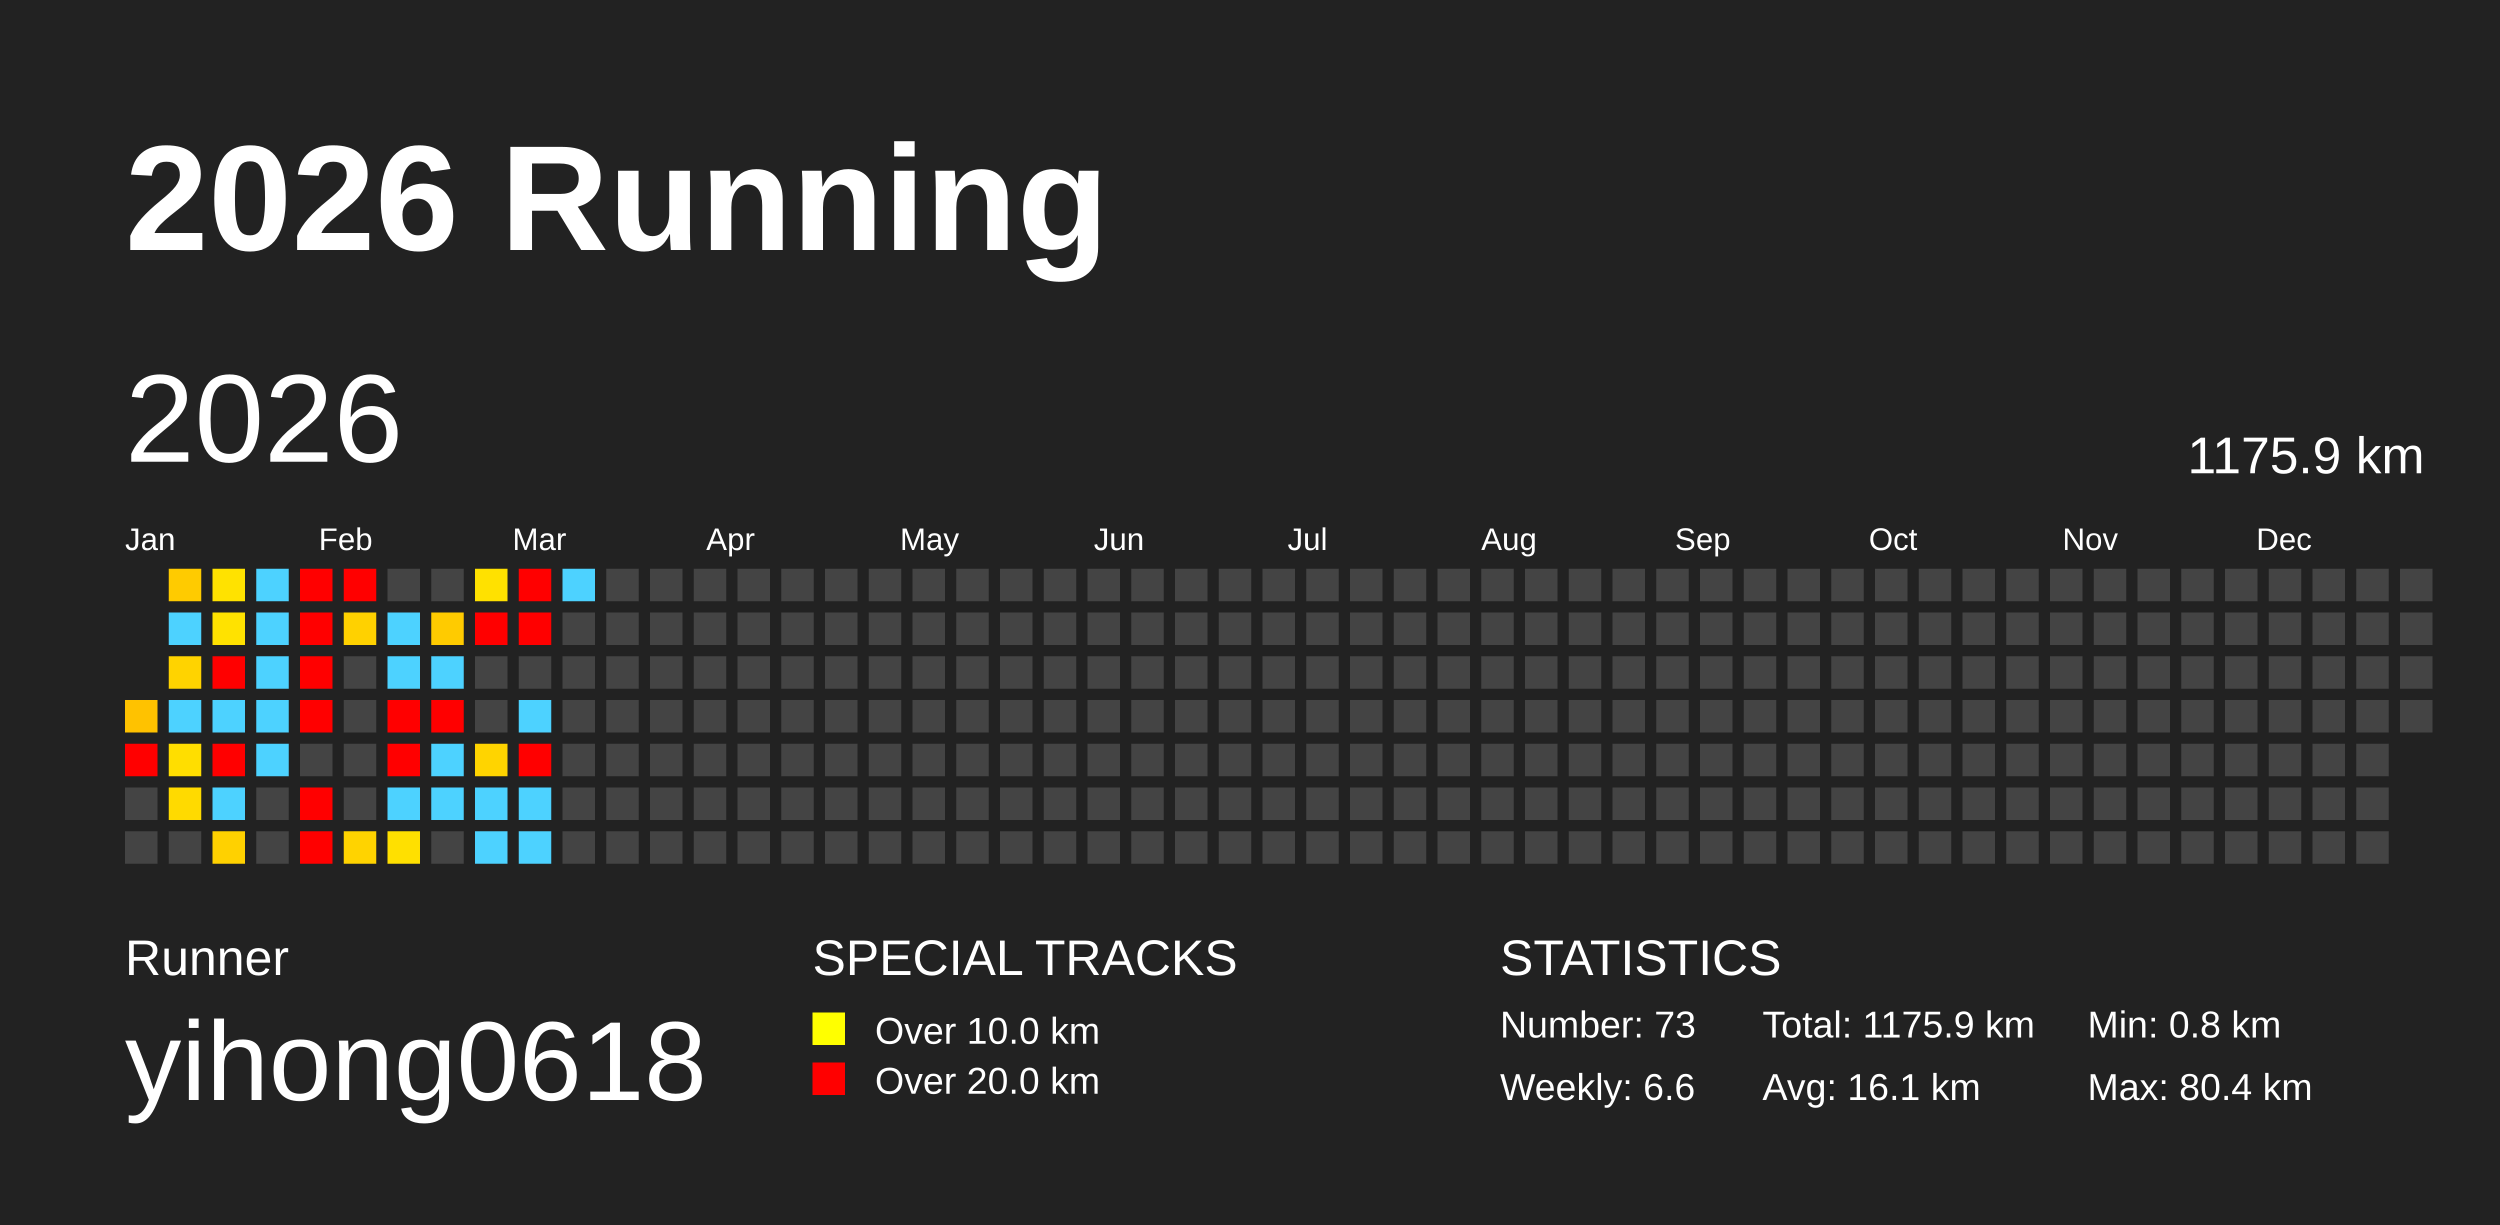
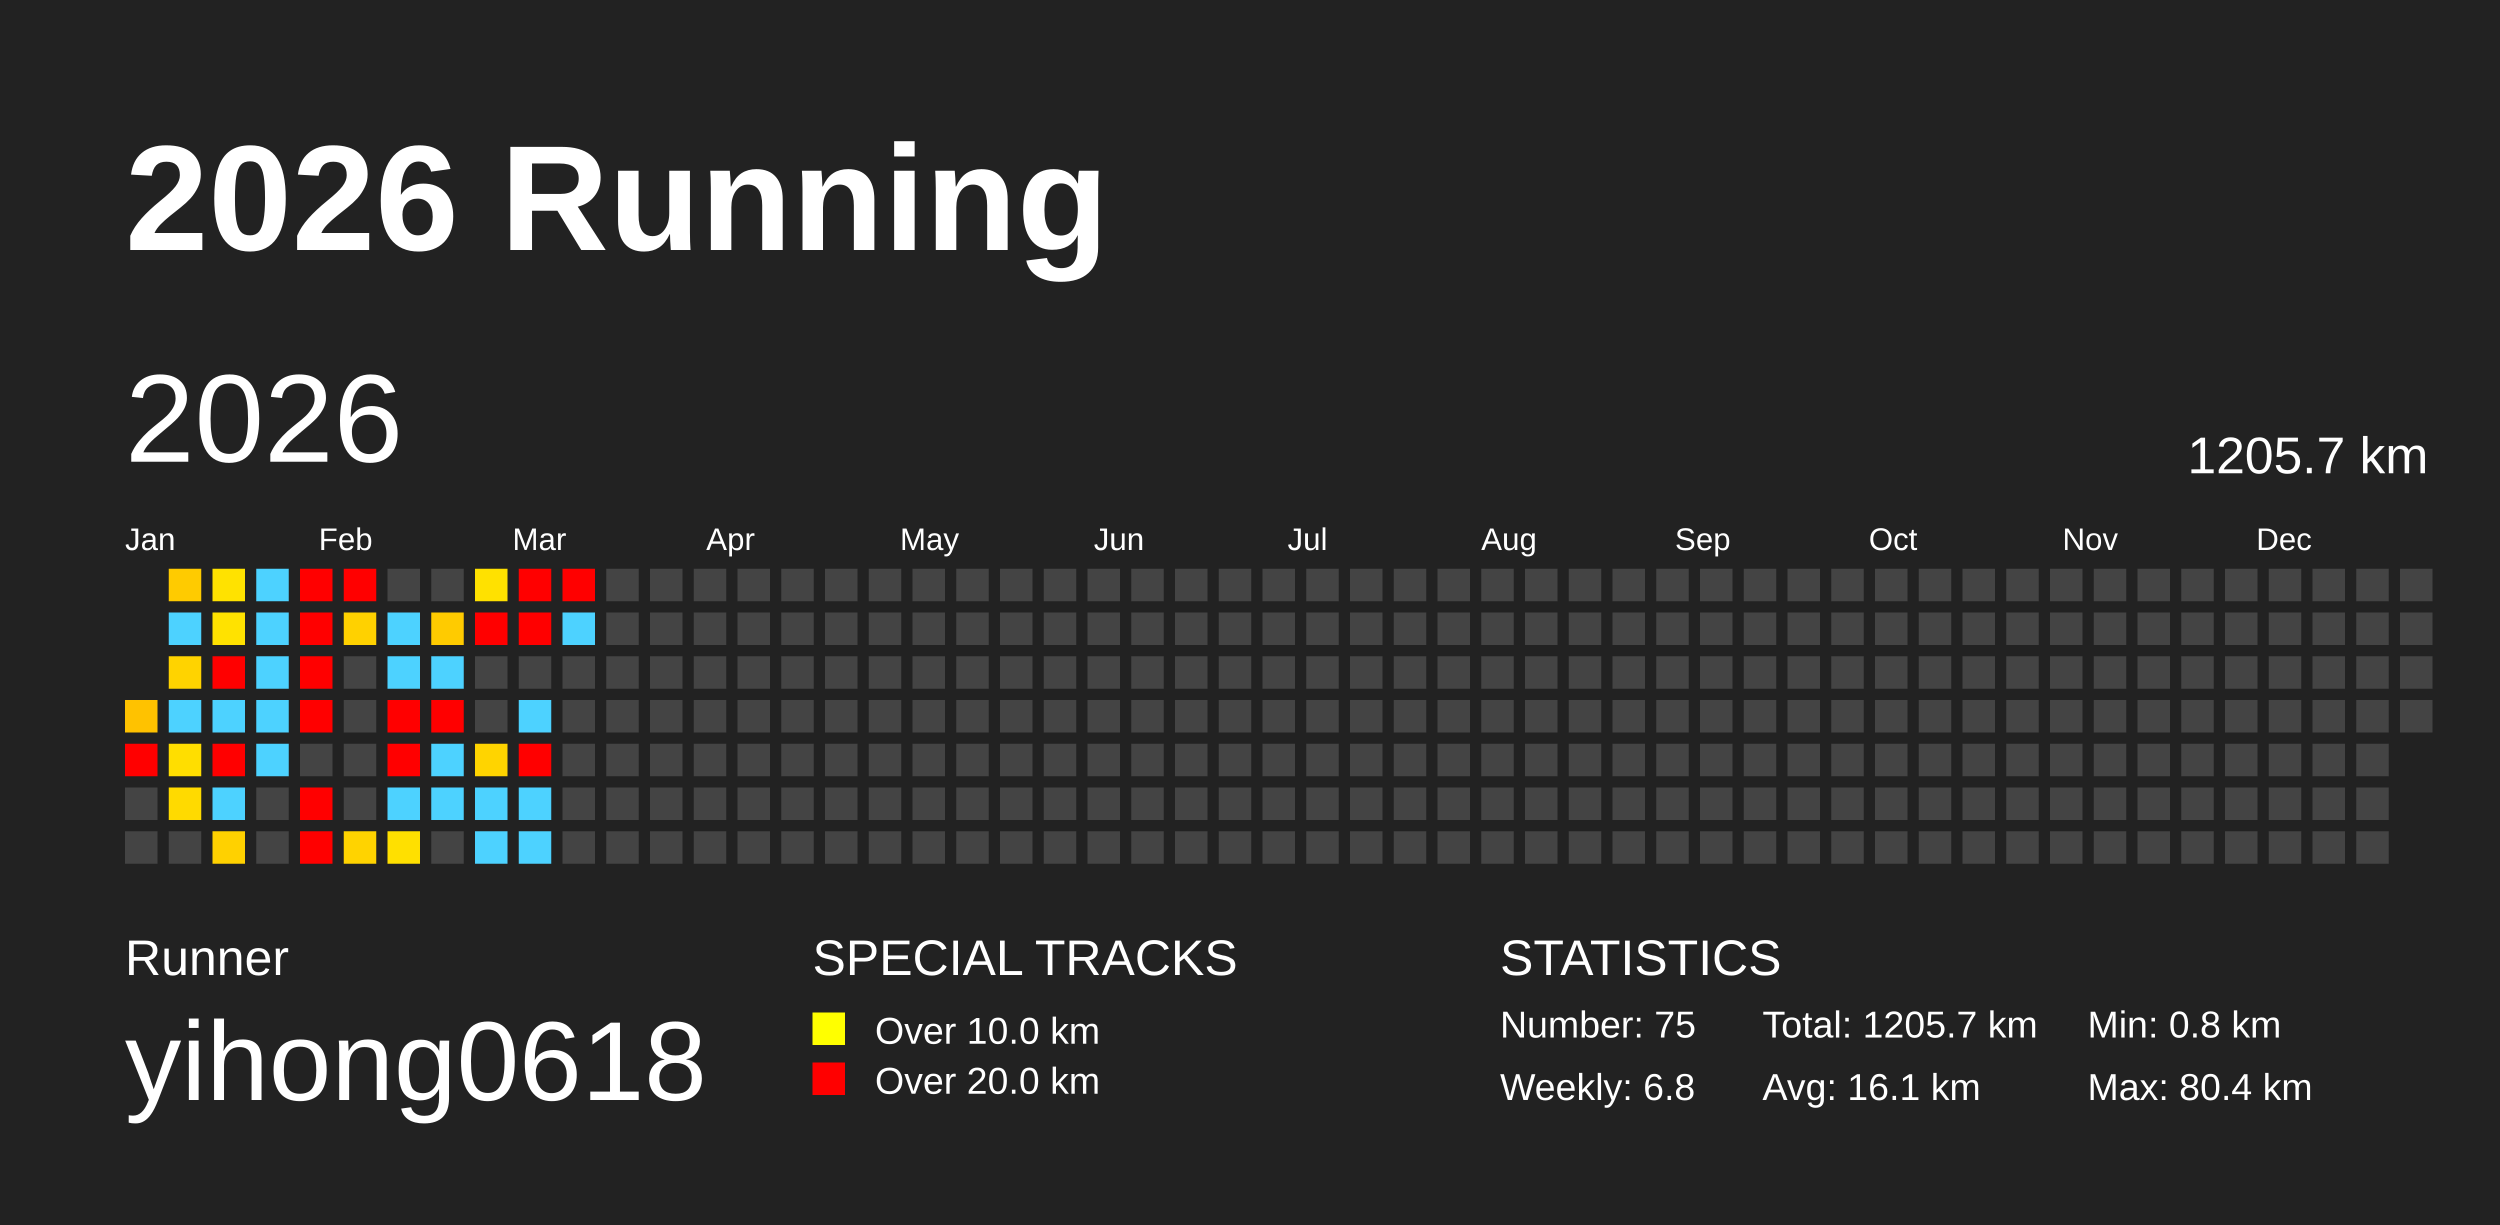
<svg xmlns="http://www.w3.org/2000/svg" baseProfile="full" height="98mm" version="1.1" viewBox="0,0,200,98" width="200mm">
  <defs />
  <rect fill="#222222" height="98" width="200" x="0" y="0" />
  <text fill="#FFFFFF" style="font-size:12px; font-family:Arial; font-weight:bold;" x="10" y="20">2026 Running</text>
  <text fill="#FFFFFF" style="font-size:4px; font-family:Arial" x="10" y="78">Runner</text>
  <text fill="#FFFFFF" style="font-size:9px; font-family:Arial" x="10" y="88">yihong0618</text>
  <text fill="#FFFFFF" style="font-size:4px; font-family:Arial" x="65" y="78">SPECIAL TRACKS</text>
  <rect fill="yellow" height="2.6" width="2.6" x="65" y="81" />
  <text fill="#FFFFFF" style="font-size:3px; font-family:Arial" x="70" y="83.5">Over 10.0 km</text>
  <rect fill="red" height="2.6" width="2.6" x="65" y="85" />
  <text fill="#FFFFFF" style="font-size:3px; font-family:Arial" x="70" y="87.5">Over 20.0 km</text>
  <text fill="#FFFFFF" style="font-size:4px; font-family:Arial" x="120" y="78">STATISTICS</text>
-   <text fill="#FFFFFF" style="font-size:3px; font-family:Arial" x="120" y="83">Number: 73</text>
-   <text fill="#FFFFFF" style="font-size:3px; font-family:Arial" x="120" y="88">Weekly: 6.6</text>
-   <text fill="#FFFFFF" style="font-size:3px; font-family:Arial" x="141" y="83">Total: 1175.9 km</text>
+   <text fill="#FFFFFF" style="font-size:3px; font-family:Arial" x="120" y="83">Number: 75</text>
+   <text fill="#FFFFFF" style="font-size:3px; font-family:Arial" x="120" y="88">Weekly: 6.8</text>
+   <text fill="#FFFFFF" style="font-size:3px; font-family:Arial" x="141" y="83">Total: 1205.7 km</text>
  <text fill="#FFFFFF" style="font-size:3px; font-family:Arial" x="141" y="88">Avg: 16.1 km</text>
  <text fill="#FFFFFF" style="font-size:3px; font-family:Arial" x="167" y="83">Min: 0.8 km</text>
  <text fill="#FFFFFF" style="font-size:3px; font-family:Arial" x="167" y="88">Max: 80.4 km</text>
  <text dominant-baseline="hanging" fill="#FFFFFF" style="font-size:10.0px; font-family:Arial;" x="10" y="30">2026</text>
-   <text dominant-baseline="hanging" fill="#FFFFFF" style="font-size:4.125px; font-family:Arial;" x="175" y="35">1175.9 km</text>
+   <text dominant-baseline="hanging" fill="#FFFFFF" style="font-size:4.125px; font-family:Arial;" x="175" y="35">1205.7 km</text>
  <text fill="#FFFFFF" style="font-size:2.5px; font-family:Arial" x="10.0" y="44">Jan</text>
  <text fill="#FFFFFF" style="font-size:2.5px; font-family:Arial" x="25.5" y="44">Feb</text>
  <text fill="#FFFFFF" style="font-size:2.5px; font-family:Arial" x="41.0" y="44">Mar</text>
  <text fill="#FFFFFF" style="font-size:2.5px; font-family:Arial" x="56.5" y="44">Apr</text>
  <text fill="#FFFFFF" style="font-size:2.5px; font-family:Arial" x="72.0" y="44">May</text>
  <text fill="#FFFFFF" style="font-size:2.5px; font-family:Arial" x="87.5" y="44">Jun</text>
  <text fill="#FFFFFF" style="font-size:2.5px; font-family:Arial" x="103.0" y="44">Jul</text>
  <text fill="#FFFFFF" style="font-size:2.5px; font-family:Arial" x="118.5" y="44">Aug</text>
  <text fill="#FFFFFF" style="font-size:2.5px; font-family:Arial" x="134.0" y="44">Sep</text>
  <text fill="#FFFFFF" style="font-size:2.5px; font-family:Arial" x="149.5" y="44">Oct</text>
  <text fill="#FFFFFF" style="font-size:2.5px; font-family:Arial" x="165.0" y="44">Nov</text>
  <text fill="#FFFFFF" style="font-size:2.5px; font-family:Arial" x="180.5" y="44">Dec</text>
  <rect fill="#ffc200" height="2.6" width="2.6" x="10.0" y="56.0" />
  <rect fill="red" height="2.6" width="2.6" x="10.0" y="59.5" />
  <rect fill="#444444" height="2.6" width="2.6" x="10.0" y="63.0" />
  <rect fill="#444444" height="2.6" width="2.6" x="10.0" y="66.5" />
  <rect fill="#ffcb00" height="2.6" width="2.6" x="13.5" y="45.5" />
  <rect fill="#4dd2ff" height="2.6" width="2.6" x="13.5" y="49.0" />
  <rect fill="#ffd300" height="2.6" width="2.6" x="13.5" y="52.5" />
  <rect fill="#4dd2ff" height="2.6" width="2.6" x="13.5" y="56.0" />
  <rect fill="#ffde00" height="2.6" width="2.6" x="13.5" y="59.5" />
  <rect fill="#ffda00" height="2.6" width="2.6" x="13.5" y="63.0" />
  <rect fill="#444444" height="2.6" width="2.6" x="13.5" y="66.5" />
  <rect fill="#ffe200" height="2.6" width="2.6" x="17.0" y="45.5" />
  <rect fill="#ffe200" height="2.6" width="2.6" x="17.0" y="49.0" />
  <rect fill="red" height="2.6" width="2.6" x="17.0" y="52.5" />
  <rect fill="#4dd2ff" height="2.6" width="2.6" x="17.0" y="56.0" />
  <rect fill="red" height="2.6" width="2.6" x="17.0" y="59.5" />
  <rect fill="#4dd2ff" height="2.6" width="2.6" x="17.0" y="63.0" />
  <rect fill="#ffd100" height="2.6" width="2.6" x="17.0" y="66.5" />
  <rect fill="#4dd2ff" height="2.6" width="2.6" x="20.5" y="45.5" />
  <rect fill="#4dd2ff" height="2.6" width="2.6" x="20.5" y="49.0" />
  <rect fill="#4dd2ff" height="2.6" width="2.6" x="20.5" y="52.5" />
  <rect fill="#4dd2ff" height="2.6" width="2.6" x="20.5" y="56.0" />
  <rect fill="#4dd2ff" height="2.6" width="2.6" x="20.5" y="59.5" />
  <rect fill="#444444" height="2.6" width="2.6" x="20.5" y="63.0" />
  <rect fill="#444444" height="2.6" width="2.6" x="20.5" y="66.5" />
  <rect fill="red" height="2.6" width="2.6" x="24.0" y="45.5" />
  <rect fill="red" height="2.6" width="2.6" x="24.0" y="49.0" />
  <rect fill="red" height="2.6" width="2.6" x="24.0" y="52.5" />
  <rect fill="red" height="2.6" width="2.6" x="24.0" y="56.0" />
  <rect fill="#444444" height="2.6" width="2.6" x="24.0" y="59.5" />
  <rect fill="red" height="2.6" width="2.6" x="24.0" y="63.0" />
  <rect fill="red" height="2.6" width="2.6" x="24.0" y="66.5" />
  <rect fill="red" height="2.6" width="2.6" x="27.5" y="45.5" />
  <rect fill="#ffd100" height="2.6" width="2.6" x="27.5" y="49.0" />
  <rect fill="#444444" height="2.6" width="2.6" x="27.5" y="52.5" />
  <rect fill="#444444" height="2.6" width="2.6" x="27.5" y="56.0" />
  <rect fill="#444444" height="2.6" width="2.6" x="27.5" y="59.5" />
  <rect fill="#444444" height="2.6" width="2.6" x="27.5" y="63.0" />
  <rect fill="#ffd300" height="2.6" width="2.6" x="27.5" y="66.5" />
  <rect fill="#444444" height="2.6" width="2.6" x="31.0" y="45.5" />
  <rect fill="#4dd2ff" height="2.6" width="2.6" x="31.0" y="49.0" />
  <rect fill="#4dd2ff" height="2.6" width="2.6" x="31.0" y="52.5" />
  <rect fill="red" height="2.6" width="2.6" x="31.0" y="56.0" />
  <rect fill="red" height="2.6" width="2.6" x="31.0" y="59.5" />
  <rect fill="#4dd2ff" height="2.6" width="2.6" x="31.0" y="63.0" />
  <rect fill="#ffe000" height="2.6" width="2.6" x="31.0" y="66.5" />
  <rect fill="#444444" height="2.6" width="2.6" x="34.5" y="45.5" />
  <rect fill="#ffcb00" height="2.6" width="2.6" x="34.5" y="49.0" />
  <rect fill="#4dd2ff" height="2.6" width="2.6" x="34.5" y="52.5" />
  <rect fill="red" height="2.6" width="2.6" x="34.5" y="56.0" />
  <rect fill="#4dd2ff" height="2.6" width="2.6" x="34.5" y="59.5" />
  <rect fill="#4dd2ff" height="2.6" width="2.6" x="34.5" y="63.0" />
  <rect fill="#444444" height="2.6" width="2.6" x="34.5" y="66.5" />
  <rect fill="#ffe100" height="2.6" width="2.6" x="38.0" y="45.5" />
  <rect fill="red" height="2.6" width="2.6" x="38.0" y="49.0" />
  <rect fill="#444444" height="2.6" width="2.6" x="38.0" y="52.5" />
  <rect fill="#444444" height="2.6" width="2.6" x="38.0" y="56.0" />
  <rect fill="#ffd400" height="2.6" width="2.6" x="38.0" y="59.5" />
  <rect fill="#4dd2ff" height="2.6" width="2.6" x="38.0" y="63.0" />
  <rect fill="#4dd2ff" height="2.6" width="2.6" x="38.0" y="66.5" />
  <rect fill="red" height="2.6" width="2.6" x="41.5" y="45.5" />
  <rect fill="red" height="2.6" width="2.6" x="41.5" y="49.0" />
  <rect fill="#444444" height="2.6" width="2.6" x="41.5" y="52.5" />
  <rect fill="#4dd2ff" height="2.6" width="2.6" x="41.5" y="56.0" />
  <rect fill="red" height="2.6" width="2.6" x="41.5" y="59.5" />
  <rect fill="#4dd2ff" height="2.6" width="2.6" x="41.5" y="63.0" />
  <rect fill="#4dd2ff" height="2.6" width="2.6" x="41.5" y="66.5" />
-   <rect fill="#4dd2ff" height="2.6" width="2.6" x="45.0" y="45.5" />
-   <rect fill="#444444" height="2.6" width="2.6" x="45.0" y="49.0" />
+   <rect fill="red" height="2.6" width="2.6" x="45.0" y="45.5" />
+   <rect fill="#4dd2ff" height="2.6" width="2.6" x="45.0" y="49.0" />
  <rect fill="#444444" height="2.6" width="2.6" x="45.0" y="52.5" />
  <rect fill="#444444" height="2.6" width="2.6" x="45.0" y="56.0" />
  <rect fill="#444444" height="2.6" width="2.6" x="45.0" y="59.5" />
  <rect fill="#444444" height="2.6" width="2.6" x="45.0" y="63.0" />
  <rect fill="#444444" height="2.6" width="2.6" x="45.0" y="66.5" />
  <rect fill="#444444" height="2.6" width="2.6" x="48.5" y="45.5" />
  <rect fill="#444444" height="2.6" width="2.6" x="48.5" y="49.0" />
  <rect fill="#444444" height="2.6" width="2.6" x="48.5" y="52.5" />
  <rect fill="#444444" height="2.6" width="2.6" x="48.5" y="56.0" />
  <rect fill="#444444" height="2.6" width="2.6" x="48.5" y="59.5" />
  <rect fill="#444444" height="2.6" width="2.6" x="48.5" y="63.0" />
  <rect fill="#444444" height="2.6" width="2.6" x="48.5" y="66.5" />
  <rect fill="#444444" height="2.6" width="2.6" x="52.0" y="45.5" />
  <rect fill="#444444" height="2.6" width="2.6" x="52.0" y="49.0" />
  <rect fill="#444444" height="2.6" width="2.6" x="52.0" y="52.5" />
  <rect fill="#444444" height="2.6" width="2.6" x="52.0" y="56.0" />
  <rect fill="#444444" height="2.6" width="2.6" x="52.0" y="59.5" />
  <rect fill="#444444" height="2.6" width="2.6" x="52.0" y="63.0" />
  <rect fill="#444444" height="2.6" width="2.6" x="52.0" y="66.5" />
  <rect fill="#444444" height="2.6" width="2.6" x="55.5" y="45.5" />
  <rect fill="#444444" height="2.6" width="2.6" x="55.5" y="49.0" />
  <rect fill="#444444" height="2.6" width="2.6" x="55.5" y="52.5" />
  <rect fill="#444444" height="2.6" width="2.6" x="55.5" y="56.0" />
  <rect fill="#444444" height="2.6" width="2.6" x="55.5" y="59.5" />
  <rect fill="#444444" height="2.6" width="2.6" x="55.5" y="63.0" />
  <rect fill="#444444" height="2.6" width="2.6" x="55.5" y="66.5" />
  <rect fill="#444444" height="2.6" width="2.6" x="59.0" y="45.5" />
  <rect fill="#444444" height="2.6" width="2.6" x="59.0" y="49.0" />
  <rect fill="#444444" height="2.6" width="2.6" x="59.0" y="52.5" />
  <rect fill="#444444" height="2.6" width="2.6" x="59.0" y="56.0" />
  <rect fill="#444444" height="2.6" width="2.6" x="59.0" y="59.5" />
  <rect fill="#444444" height="2.6" width="2.6" x="59.0" y="63.0" />
  <rect fill="#444444" height="2.6" width="2.6" x="59.0" y="66.5" />
  <rect fill="#444444" height="2.6" width="2.6" x="62.5" y="45.5" />
  <rect fill="#444444" height="2.6" width="2.6" x="62.5" y="49.0" />
  <rect fill="#444444" height="2.6" width="2.6" x="62.5" y="52.5" />
  <rect fill="#444444" height="2.6" width="2.6" x="62.5" y="56.0" />
  <rect fill="#444444" height="2.6" width="2.6" x="62.5" y="59.5" />
  <rect fill="#444444" height="2.6" width="2.6" x="62.5" y="63.0" />
  <rect fill="#444444" height="2.6" width="2.6" x="62.5" y="66.5" />
  <rect fill="#444444" height="2.6" width="2.6" x="66.0" y="45.5" />
  <rect fill="#444444" height="2.6" width="2.6" x="66.0" y="49.0" />
  <rect fill="#444444" height="2.6" width="2.6" x="66.0" y="52.5" />
  <rect fill="#444444" height="2.6" width="2.6" x="66.0" y="56.0" />
  <rect fill="#444444" height="2.6" width="2.6" x="66.0" y="59.5" />
  <rect fill="#444444" height="2.6" width="2.6" x="66.0" y="63.0" />
  <rect fill="#444444" height="2.6" width="2.6" x="66.0" y="66.5" />
  <rect fill="#444444" height="2.6" width="2.6" x="69.5" y="45.5" />
  <rect fill="#444444" height="2.6" width="2.6" x="69.5" y="49.0" />
  <rect fill="#444444" height="2.6" width="2.6" x="69.5" y="52.5" />
  <rect fill="#444444" height="2.6" width="2.6" x="69.5" y="56.0" />
  <rect fill="#444444" height="2.6" width="2.6" x="69.5" y="59.5" />
  <rect fill="#444444" height="2.6" width="2.6" x="69.5" y="63.0" />
  <rect fill="#444444" height="2.6" width="2.6" x="69.5" y="66.5" />
  <rect fill="#444444" height="2.6" width="2.6" x="73.0" y="45.5" />
  <rect fill="#444444" height="2.6" width="2.6" x="73.0" y="49.0" />
  <rect fill="#444444" height="2.6" width="2.6" x="73.0" y="52.5" />
  <rect fill="#444444" height="2.6" width="2.6" x="73.0" y="56.0" />
  <rect fill="#444444" height="2.6" width="2.6" x="73.0" y="59.5" />
  <rect fill="#444444" height="2.6" width="2.6" x="73.0" y="63.0" />
  <rect fill="#444444" height="2.6" width="2.6" x="73.0" y="66.5" />
  <rect fill="#444444" height="2.6" width="2.6" x="76.5" y="45.5" />
  <rect fill="#444444" height="2.6" width="2.6" x="76.5" y="49.0" />
  <rect fill="#444444" height="2.6" width="2.6" x="76.5" y="52.5" />
  <rect fill="#444444" height="2.6" width="2.6" x="76.5" y="56.0" />
  <rect fill="#444444" height="2.6" width="2.6" x="76.5" y="59.5" />
  <rect fill="#444444" height="2.6" width="2.6" x="76.5" y="63.0" />
  <rect fill="#444444" height="2.6" width="2.6" x="76.5" y="66.5" />
  <rect fill="#444444" height="2.6" width="2.6" x="80.0" y="45.5" />
  <rect fill="#444444" height="2.6" width="2.6" x="80.0" y="49.0" />
  <rect fill="#444444" height="2.6" width="2.6" x="80.0" y="52.5" />
  <rect fill="#444444" height="2.6" width="2.6" x="80.0" y="56.0" />
  <rect fill="#444444" height="2.6" width="2.6" x="80.0" y="59.5" />
  <rect fill="#444444" height="2.6" width="2.6" x="80.0" y="63.0" />
  <rect fill="#444444" height="2.6" width="2.6" x="80.0" y="66.5" />
  <rect fill="#444444" height="2.6" width="2.6" x="83.5" y="45.5" />
  <rect fill="#444444" height="2.6" width="2.6" x="83.5" y="49.0" />
  <rect fill="#444444" height="2.6" width="2.6" x="83.5" y="52.5" />
  <rect fill="#444444" height="2.6" width="2.6" x="83.5" y="56.0" />
  <rect fill="#444444" height="2.6" width="2.6" x="83.5" y="59.5" />
  <rect fill="#444444" height="2.6" width="2.6" x="83.5" y="63.0" />
  <rect fill="#444444" height="2.6" width="2.6" x="83.5" y="66.5" />
  <rect fill="#444444" height="2.6" width="2.6" x="87.0" y="45.5" />
  <rect fill="#444444" height="2.6" width="2.6" x="87.0" y="49.0" />
  <rect fill="#444444" height="2.6" width="2.6" x="87.0" y="52.5" />
  <rect fill="#444444" height="2.6" width="2.6" x="87.0" y="56.0" />
  <rect fill="#444444" height="2.6" width="2.6" x="87.0" y="59.5" />
  <rect fill="#444444" height="2.6" width="2.6" x="87.0" y="63.0" />
  <rect fill="#444444" height="2.6" width="2.6" x="87.0" y="66.5" />
  <rect fill="#444444" height="2.6" width="2.6" x="90.5" y="45.5" />
  <rect fill="#444444" height="2.6" width="2.6" x="90.5" y="49.0" />
  <rect fill="#444444" height="2.6" width="2.6" x="90.5" y="52.5" />
  <rect fill="#444444" height="2.6" width="2.6" x="90.5" y="56.0" />
  <rect fill="#444444" height="2.6" width="2.6" x="90.5" y="59.5" />
  <rect fill="#444444" height="2.6" width="2.6" x="90.5" y="63.0" />
  <rect fill="#444444" height="2.6" width="2.6" x="90.5" y="66.5" />
  <rect fill="#444444" height="2.6" width="2.6" x="94.0" y="45.5" />
  <rect fill="#444444" height="2.6" width="2.6" x="94.0" y="49.0" />
  <rect fill="#444444" height="2.6" width="2.6" x="94.0" y="52.5" />
  <rect fill="#444444" height="2.6" width="2.6" x="94.0" y="56.0" />
  <rect fill="#444444" height="2.6" width="2.6" x="94.0" y="59.5" />
  <rect fill="#444444" height="2.6" width="2.6" x="94.0" y="63.0" />
  <rect fill="#444444" height="2.6" width="2.6" x="94.0" y="66.5" />
  <rect fill="#444444" height="2.6" width="2.6" x="97.5" y="45.5" />
  <rect fill="#444444" height="2.6" width="2.6" x="97.5" y="49.0" />
  <rect fill="#444444" height="2.6" width="2.6" x="97.5" y="52.5" />
  <rect fill="#444444" height="2.6" width="2.6" x="97.5" y="56.0" />
  <rect fill="#444444" height="2.6" width="2.6" x="97.5" y="59.5" />
  <rect fill="#444444" height="2.6" width="2.6" x="97.5" y="63.0" />
  <rect fill="#444444" height="2.6" width="2.6" x="97.5" y="66.5" />
  <rect fill="#444444" height="2.6" width="2.6" x="101.0" y="45.5" />
  <rect fill="#444444" height="2.6" width="2.6" x="101.0" y="49.0" />
  <rect fill="#444444" height="2.6" width="2.6" x="101.0" y="52.5" />
  <rect fill="#444444" height="2.6" width="2.6" x="101.0" y="56.0" />
  <rect fill="#444444" height="2.6" width="2.6" x="101.0" y="59.5" />
  <rect fill="#444444" height="2.6" width="2.6" x="101.0" y="63.0" />
  <rect fill="#444444" height="2.6" width="2.6" x="101.0" y="66.5" />
  <rect fill="#444444" height="2.6" width="2.6" x="104.5" y="45.5" />
  <rect fill="#444444" height="2.6" width="2.6" x="104.5" y="49.0" />
  <rect fill="#444444" height="2.6" width="2.6" x="104.5" y="52.5" />
  <rect fill="#444444" height="2.6" width="2.6" x="104.5" y="56.0" />
  <rect fill="#444444" height="2.6" width="2.6" x="104.5" y="59.5" />
  <rect fill="#444444" height="2.6" width="2.6" x="104.5" y="63.0" />
  <rect fill="#444444" height="2.6" width="2.6" x="104.5" y="66.5" />
  <rect fill="#444444" height="2.6" width="2.6" x="108.0" y="45.5" />
  <rect fill="#444444" height="2.6" width="2.6" x="108.0" y="49.0" />
  <rect fill="#444444" height="2.6" width="2.6" x="108.0" y="52.5" />
  <rect fill="#444444" height="2.6" width="2.6" x="108.0" y="56.0" />
  <rect fill="#444444" height="2.6" width="2.6" x="108.0" y="59.5" />
  <rect fill="#444444" height="2.6" width="2.6" x="108.0" y="63.0" />
  <rect fill="#444444" height="2.6" width="2.6" x="108.0" y="66.5" />
  <rect fill="#444444" height="2.6" width="2.6" x="111.5" y="45.5" />
  <rect fill="#444444" height="2.6" width="2.6" x="111.5" y="49.0" />
  <rect fill="#444444" height="2.6" width="2.6" x="111.5" y="52.5" />
  <rect fill="#444444" height="2.6" width="2.6" x="111.5" y="56.0" />
  <rect fill="#444444" height="2.6" width="2.6" x="111.5" y="59.5" />
  <rect fill="#444444" height="2.6" width="2.6" x="111.5" y="63.0" />
  <rect fill="#444444" height="2.6" width="2.6" x="111.5" y="66.5" />
  <rect fill="#444444" height="2.6" width="2.6" x="115.0" y="45.5" />
  <rect fill="#444444" height="2.6" width="2.6" x="115.0" y="49.0" />
  <rect fill="#444444" height="2.6" width="2.6" x="115.0" y="52.5" />
  <rect fill="#444444" height="2.6" width="2.6" x="115.0" y="56.0" />
  <rect fill="#444444" height="2.6" width="2.6" x="115.0" y="59.5" />
  <rect fill="#444444" height="2.6" width="2.6" x="115.0" y="63.0" />
  <rect fill="#444444" height="2.6" width="2.6" x="115.0" y="66.5" />
  <rect fill="#444444" height="2.6" width="2.6" x="118.5" y="45.5" />
  <rect fill="#444444" height="2.6" width="2.6" x="118.5" y="49.0" />
  <rect fill="#444444" height="2.6" width="2.6" x="118.5" y="52.5" />
  <rect fill="#444444" height="2.6" width="2.6" x="118.5" y="56.0" />
  <rect fill="#444444" height="2.6" width="2.6" x="118.5" y="59.5" />
  <rect fill="#444444" height="2.6" width="2.6" x="118.5" y="63.0" />
  <rect fill="#444444" height="2.6" width="2.6" x="118.5" y="66.5" />
  <rect fill="#444444" height="2.6" width="2.6" x="122.0" y="45.5" />
  <rect fill="#444444" height="2.6" width="2.6" x="122.0" y="49.0" />
  <rect fill="#444444" height="2.6" width="2.6" x="122.0" y="52.5" />
  <rect fill="#444444" height="2.6" width="2.6" x="122.0" y="56.0" />
  <rect fill="#444444" height="2.6" width="2.6" x="122.0" y="59.5" />
  <rect fill="#444444" height="2.6" width="2.6" x="122.0" y="63.0" />
  <rect fill="#444444" height="2.6" width="2.6" x="122.0" y="66.5" />
  <rect fill="#444444" height="2.6" width="2.6" x="125.5" y="45.5" />
  <rect fill="#444444" height="2.6" width="2.6" x="125.5" y="49.0" />
  <rect fill="#444444" height="2.6" width="2.6" x="125.5" y="52.5" />
  <rect fill="#444444" height="2.6" width="2.6" x="125.5" y="56.0" />
  <rect fill="#444444" height="2.6" width="2.6" x="125.5" y="59.5" />
  <rect fill="#444444" height="2.6" width="2.6" x="125.5" y="63.0" />
  <rect fill="#444444" height="2.6" width="2.6" x="125.5" y="66.5" />
  <rect fill="#444444" height="2.6" width="2.6" x="129.0" y="45.5" />
  <rect fill="#444444" height="2.6" width="2.6" x="129.0" y="49.0" />
  <rect fill="#444444" height="2.6" width="2.6" x="129.0" y="52.5" />
  <rect fill="#444444" height="2.6" width="2.6" x="129.0" y="56.0" />
  <rect fill="#444444" height="2.6" width="2.6" x="129.0" y="59.5" />
  <rect fill="#444444" height="2.6" width="2.6" x="129.0" y="63.0" />
  <rect fill="#444444" height="2.6" width="2.6" x="129.0" y="66.5" />
  <rect fill="#444444" height="2.6" width="2.6" x="132.5" y="45.5" />
  <rect fill="#444444" height="2.6" width="2.6" x="132.5" y="49.0" />
  <rect fill="#444444" height="2.6" width="2.6" x="132.5" y="52.5" />
  <rect fill="#444444" height="2.6" width="2.6" x="132.5" y="56.0" />
  <rect fill="#444444" height="2.6" width="2.6" x="132.5" y="59.5" />
  <rect fill="#444444" height="2.6" width="2.6" x="132.5" y="63.0" />
  <rect fill="#444444" height="2.6" width="2.6" x="132.5" y="66.5" />
  <rect fill="#444444" height="2.6" width="2.6" x="136.0" y="45.5" />
  <rect fill="#444444" height="2.6" width="2.6" x="136.0" y="49.0" />
  <rect fill="#444444" height="2.6" width="2.6" x="136.0" y="52.5" />
  <rect fill="#444444" height="2.6" width="2.6" x="136.0" y="56.0" />
  <rect fill="#444444" height="2.6" width="2.6" x="136.0" y="59.5" />
  <rect fill="#444444" height="2.6" width="2.6" x="136.0" y="63.0" />
  <rect fill="#444444" height="2.6" width="2.6" x="136.0" y="66.5" />
  <rect fill="#444444" height="2.6" width="2.6" x="139.5" y="45.5" />
  <rect fill="#444444" height="2.6" width="2.6" x="139.5" y="49.0" />
  <rect fill="#444444" height="2.6" width="2.6" x="139.5" y="52.5" />
  <rect fill="#444444" height="2.6" width="2.6" x="139.5" y="56.0" />
  <rect fill="#444444" height="2.6" width="2.6" x="139.5" y="59.5" />
  <rect fill="#444444" height="2.6" width="2.6" x="139.5" y="63.0" />
  <rect fill="#444444" height="2.6" width="2.6" x="139.5" y="66.5" />
  <rect fill="#444444" height="2.6" width="2.6" x="143.0" y="45.5" />
  <rect fill="#444444" height="2.6" width="2.6" x="143.0" y="49.0" />
  <rect fill="#444444" height="2.6" width="2.6" x="143.0" y="52.5" />
  <rect fill="#444444" height="2.6" width="2.6" x="143.0" y="56.0" />
  <rect fill="#444444" height="2.6" width="2.6" x="143.0" y="59.5" />
  <rect fill="#444444" height="2.6" width="2.6" x="143.0" y="63.0" />
  <rect fill="#444444" height="2.6" width="2.6" x="143.0" y="66.5" />
  <rect fill="#444444" height="2.6" width="2.6" x="146.5" y="45.5" />
  <rect fill="#444444" height="2.6" width="2.6" x="146.5" y="49.0" />
  <rect fill="#444444" height="2.6" width="2.6" x="146.5" y="52.5" />
  <rect fill="#444444" height="2.6" width="2.6" x="146.5" y="56.0" />
  <rect fill="#444444" height="2.6" width="2.6" x="146.5" y="59.5" />
  <rect fill="#444444" height="2.6" width="2.6" x="146.5" y="63.0" />
  <rect fill="#444444" height="2.6" width="2.6" x="146.5" y="66.5" />
  <rect fill="#444444" height="2.6" width="2.6" x="150.0" y="45.5" />
  <rect fill="#444444" height="2.6" width="2.6" x="150.0" y="49.0" />
  <rect fill="#444444" height="2.6" width="2.6" x="150.0" y="52.5" />
  <rect fill="#444444" height="2.6" width="2.6" x="150.0" y="56.0" />
  <rect fill="#444444" height="2.6" width="2.6" x="150.0" y="59.5" />
  <rect fill="#444444" height="2.6" width="2.6" x="150.0" y="63.0" />
  <rect fill="#444444" height="2.6" width="2.6" x="150.0" y="66.5" />
  <rect fill="#444444" height="2.6" width="2.6" x="153.5" y="45.5" />
  <rect fill="#444444" height="2.6" width="2.6" x="153.5" y="49.0" />
  <rect fill="#444444" height="2.6" width="2.6" x="153.5" y="52.5" />
  <rect fill="#444444" height="2.6" width="2.6" x="153.5" y="56.0" />
  <rect fill="#444444" height="2.6" width="2.6" x="153.5" y="59.5" />
  <rect fill="#444444" height="2.6" width="2.6" x="153.5" y="63.0" />
  <rect fill="#444444" height="2.6" width="2.6" x="153.5" y="66.5" />
  <rect fill="#444444" height="2.6" width="2.6" x="157.0" y="45.5" />
  <rect fill="#444444" height="2.6" width="2.6" x="157.0" y="49.0" />
  <rect fill="#444444" height="2.6" width="2.6" x="157.0" y="52.5" />
  <rect fill="#444444" height="2.6" width="2.6" x="157.0" y="56.0" />
  <rect fill="#444444" height="2.6" width="2.6" x="157.0" y="59.5" />
  <rect fill="#444444" height="2.6" width="2.6" x="157.0" y="63.0" />
  <rect fill="#444444" height="2.6" width="2.6" x="157.0" y="66.5" />
  <rect fill="#444444" height="2.6" width="2.6" x="160.5" y="45.5" />
  <rect fill="#444444" height="2.6" width="2.6" x="160.5" y="49.0" />
  <rect fill="#444444" height="2.6" width="2.6" x="160.5" y="52.5" />
  <rect fill="#444444" height="2.6" width="2.6" x="160.5" y="56.0" />
  <rect fill="#444444" height="2.6" width="2.6" x="160.5" y="59.5" />
  <rect fill="#444444" height="2.6" width="2.6" x="160.5" y="63.0" />
  <rect fill="#444444" height="2.6" width="2.6" x="160.5" y="66.5" />
  <rect fill="#444444" height="2.6" width="2.6" x="164.0" y="45.5" />
  <rect fill="#444444" height="2.6" width="2.6" x="164.0" y="49.0" />
  <rect fill="#444444" height="2.6" width="2.6" x="164.0" y="52.5" />
  <rect fill="#444444" height="2.6" width="2.6" x="164.0" y="56.0" />
  <rect fill="#444444" height="2.6" width="2.6" x="164.0" y="59.5" />
  <rect fill="#444444" height="2.6" width="2.6" x="164.0" y="63.0" />
  <rect fill="#444444" height="2.6" width="2.6" x="164.0" y="66.5" />
  <rect fill="#444444" height="2.6" width="2.6" x="167.5" y="45.5" />
  <rect fill="#444444" height="2.6" width="2.6" x="167.5" y="49.0" />
  <rect fill="#444444" height="2.6" width="2.6" x="167.5" y="52.5" />
  <rect fill="#444444" height="2.6" width="2.6" x="167.5" y="56.0" />
  <rect fill="#444444" height="2.6" width="2.6" x="167.5" y="59.5" />
  <rect fill="#444444" height="2.6" width="2.6" x="167.5" y="63.0" />
  <rect fill="#444444" height="2.6" width="2.6" x="167.5" y="66.5" />
  <rect fill="#444444" height="2.6" width="2.6" x="171.0" y="45.5" />
  <rect fill="#444444" height="2.6" width="2.6" x="171.0" y="49.0" />
  <rect fill="#444444" height="2.6" width="2.6" x="171.0" y="52.5" />
  <rect fill="#444444" height="2.6" width="2.6" x="171.0" y="56.0" />
  <rect fill="#444444" height="2.6" width="2.6" x="171.0" y="59.5" />
  <rect fill="#444444" height="2.6" width="2.6" x="171.0" y="63.0" />
  <rect fill="#444444" height="2.6" width="2.6" x="171.0" y="66.5" />
  <rect fill="#444444" height="2.6" width="2.6" x="174.5" y="45.5" />
  <rect fill="#444444" height="2.6" width="2.6" x="174.5" y="49.0" />
  <rect fill="#444444" height="2.6" width="2.6" x="174.5" y="52.5" />
  <rect fill="#444444" height="2.6" width="2.6" x="174.5" y="56.0" />
  <rect fill="#444444" height="2.6" width="2.6" x="174.5" y="59.5" />
  <rect fill="#444444" height="2.6" width="2.6" x="174.5" y="63.0" />
  <rect fill="#444444" height="2.6" width="2.6" x="174.5" y="66.5" />
  <rect fill="#444444" height="2.6" width="2.6" x="178.0" y="45.5" />
  <rect fill="#444444" height="2.6" width="2.6" x="178.0" y="49.0" />
  <rect fill="#444444" height="2.6" width="2.6" x="178.0" y="52.5" />
  <rect fill="#444444" height="2.6" width="2.6" x="178.0" y="56.0" />
  <rect fill="#444444" height="2.6" width="2.6" x="178.0" y="59.5" />
  <rect fill="#444444" height="2.6" width="2.6" x="178.0" y="63.0" />
  <rect fill="#444444" height="2.6" width="2.6" x="178.0" y="66.5" />
  <rect fill="#444444" height="2.6" width="2.6" x="181.5" y="45.5" />
  <rect fill="#444444" height="2.6" width="2.6" x="181.5" y="49.0" />
  <rect fill="#444444" height="2.6" width="2.6" x="181.5" y="52.5" />
  <rect fill="#444444" height="2.6" width="2.6" x="181.5" y="56.0" />
  <rect fill="#444444" height="2.6" width="2.6" x="181.5" y="59.5" />
  <rect fill="#444444" height="2.6" width="2.6" x="181.5" y="63.0" />
  <rect fill="#444444" height="2.6" width="2.6" x="181.5" y="66.5" />
  <rect fill="#444444" height="2.6" width="2.6" x="185.0" y="45.5" />
  <rect fill="#444444" height="2.6" width="2.6" x="185.0" y="49.0" />
  <rect fill="#444444" height="2.6" width="2.6" x="185.0" y="52.5" />
  <rect fill="#444444" height="2.6" width="2.6" x="185.0" y="56.0" />
  <rect fill="#444444" height="2.6" width="2.6" x="185.0" y="59.5" />
  <rect fill="#444444" height="2.6" width="2.6" x="185.0" y="63.0" />
  <rect fill="#444444" height="2.6" width="2.6" x="185.0" y="66.5" />
  <rect fill="#444444" height="2.6" width="2.6" x="188.5" y="45.5" />
  <rect fill="#444444" height="2.6" width="2.6" x="188.5" y="49.0" />
  <rect fill="#444444" height="2.6" width="2.6" x="188.5" y="52.5" />
  <rect fill="#444444" height="2.6" width="2.6" x="188.5" y="56.0" />
  <rect fill="#444444" height="2.6" width="2.6" x="188.5" y="59.5" />
  <rect fill="#444444" height="2.6" width="2.6" x="188.5" y="63.0" />
  <rect fill="#444444" height="2.6" width="2.6" x="188.5" y="66.5" />
  <rect fill="#444444" height="2.6" width="2.6" x="192.0" y="45.5" />
  <rect fill="#444444" height="2.6" width="2.6" x="192.0" y="49.0" />
  <rect fill="#444444" height="2.6" width="2.6" x="192.0" y="52.5" />
  <rect fill="#444444" height="2.6" width="2.6" x="192.0" y="56.0" />
</svg>
